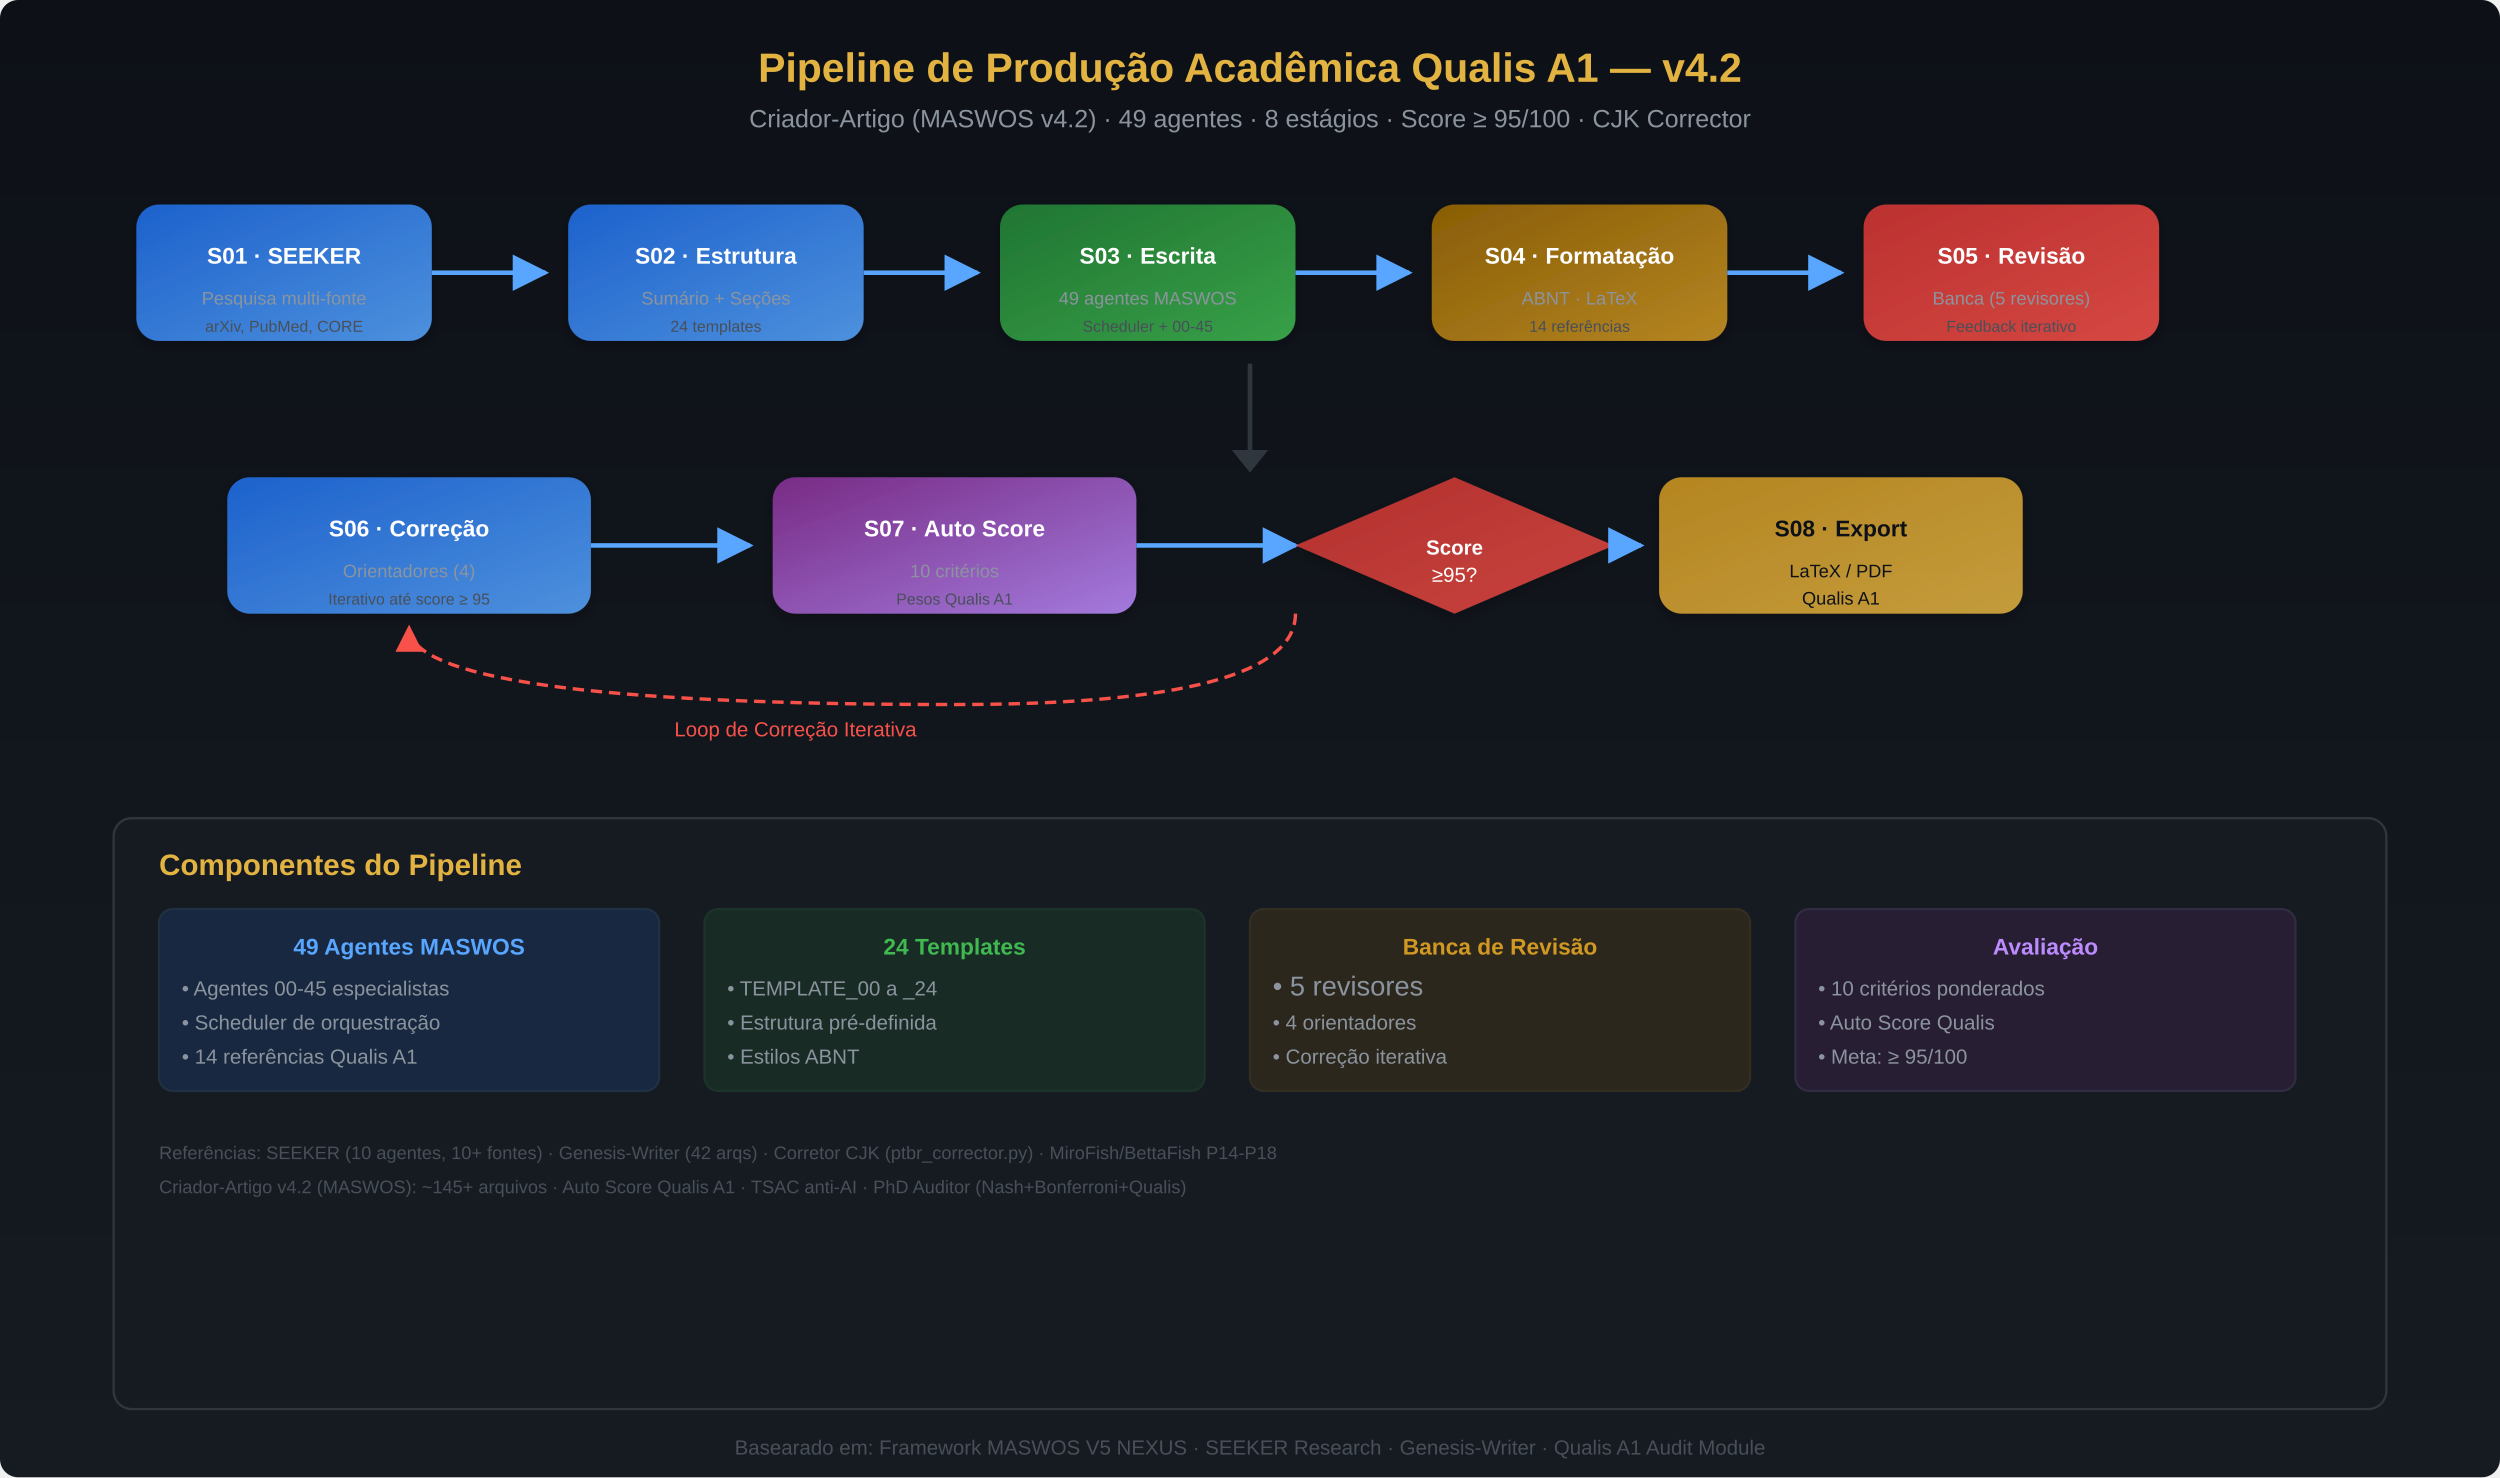
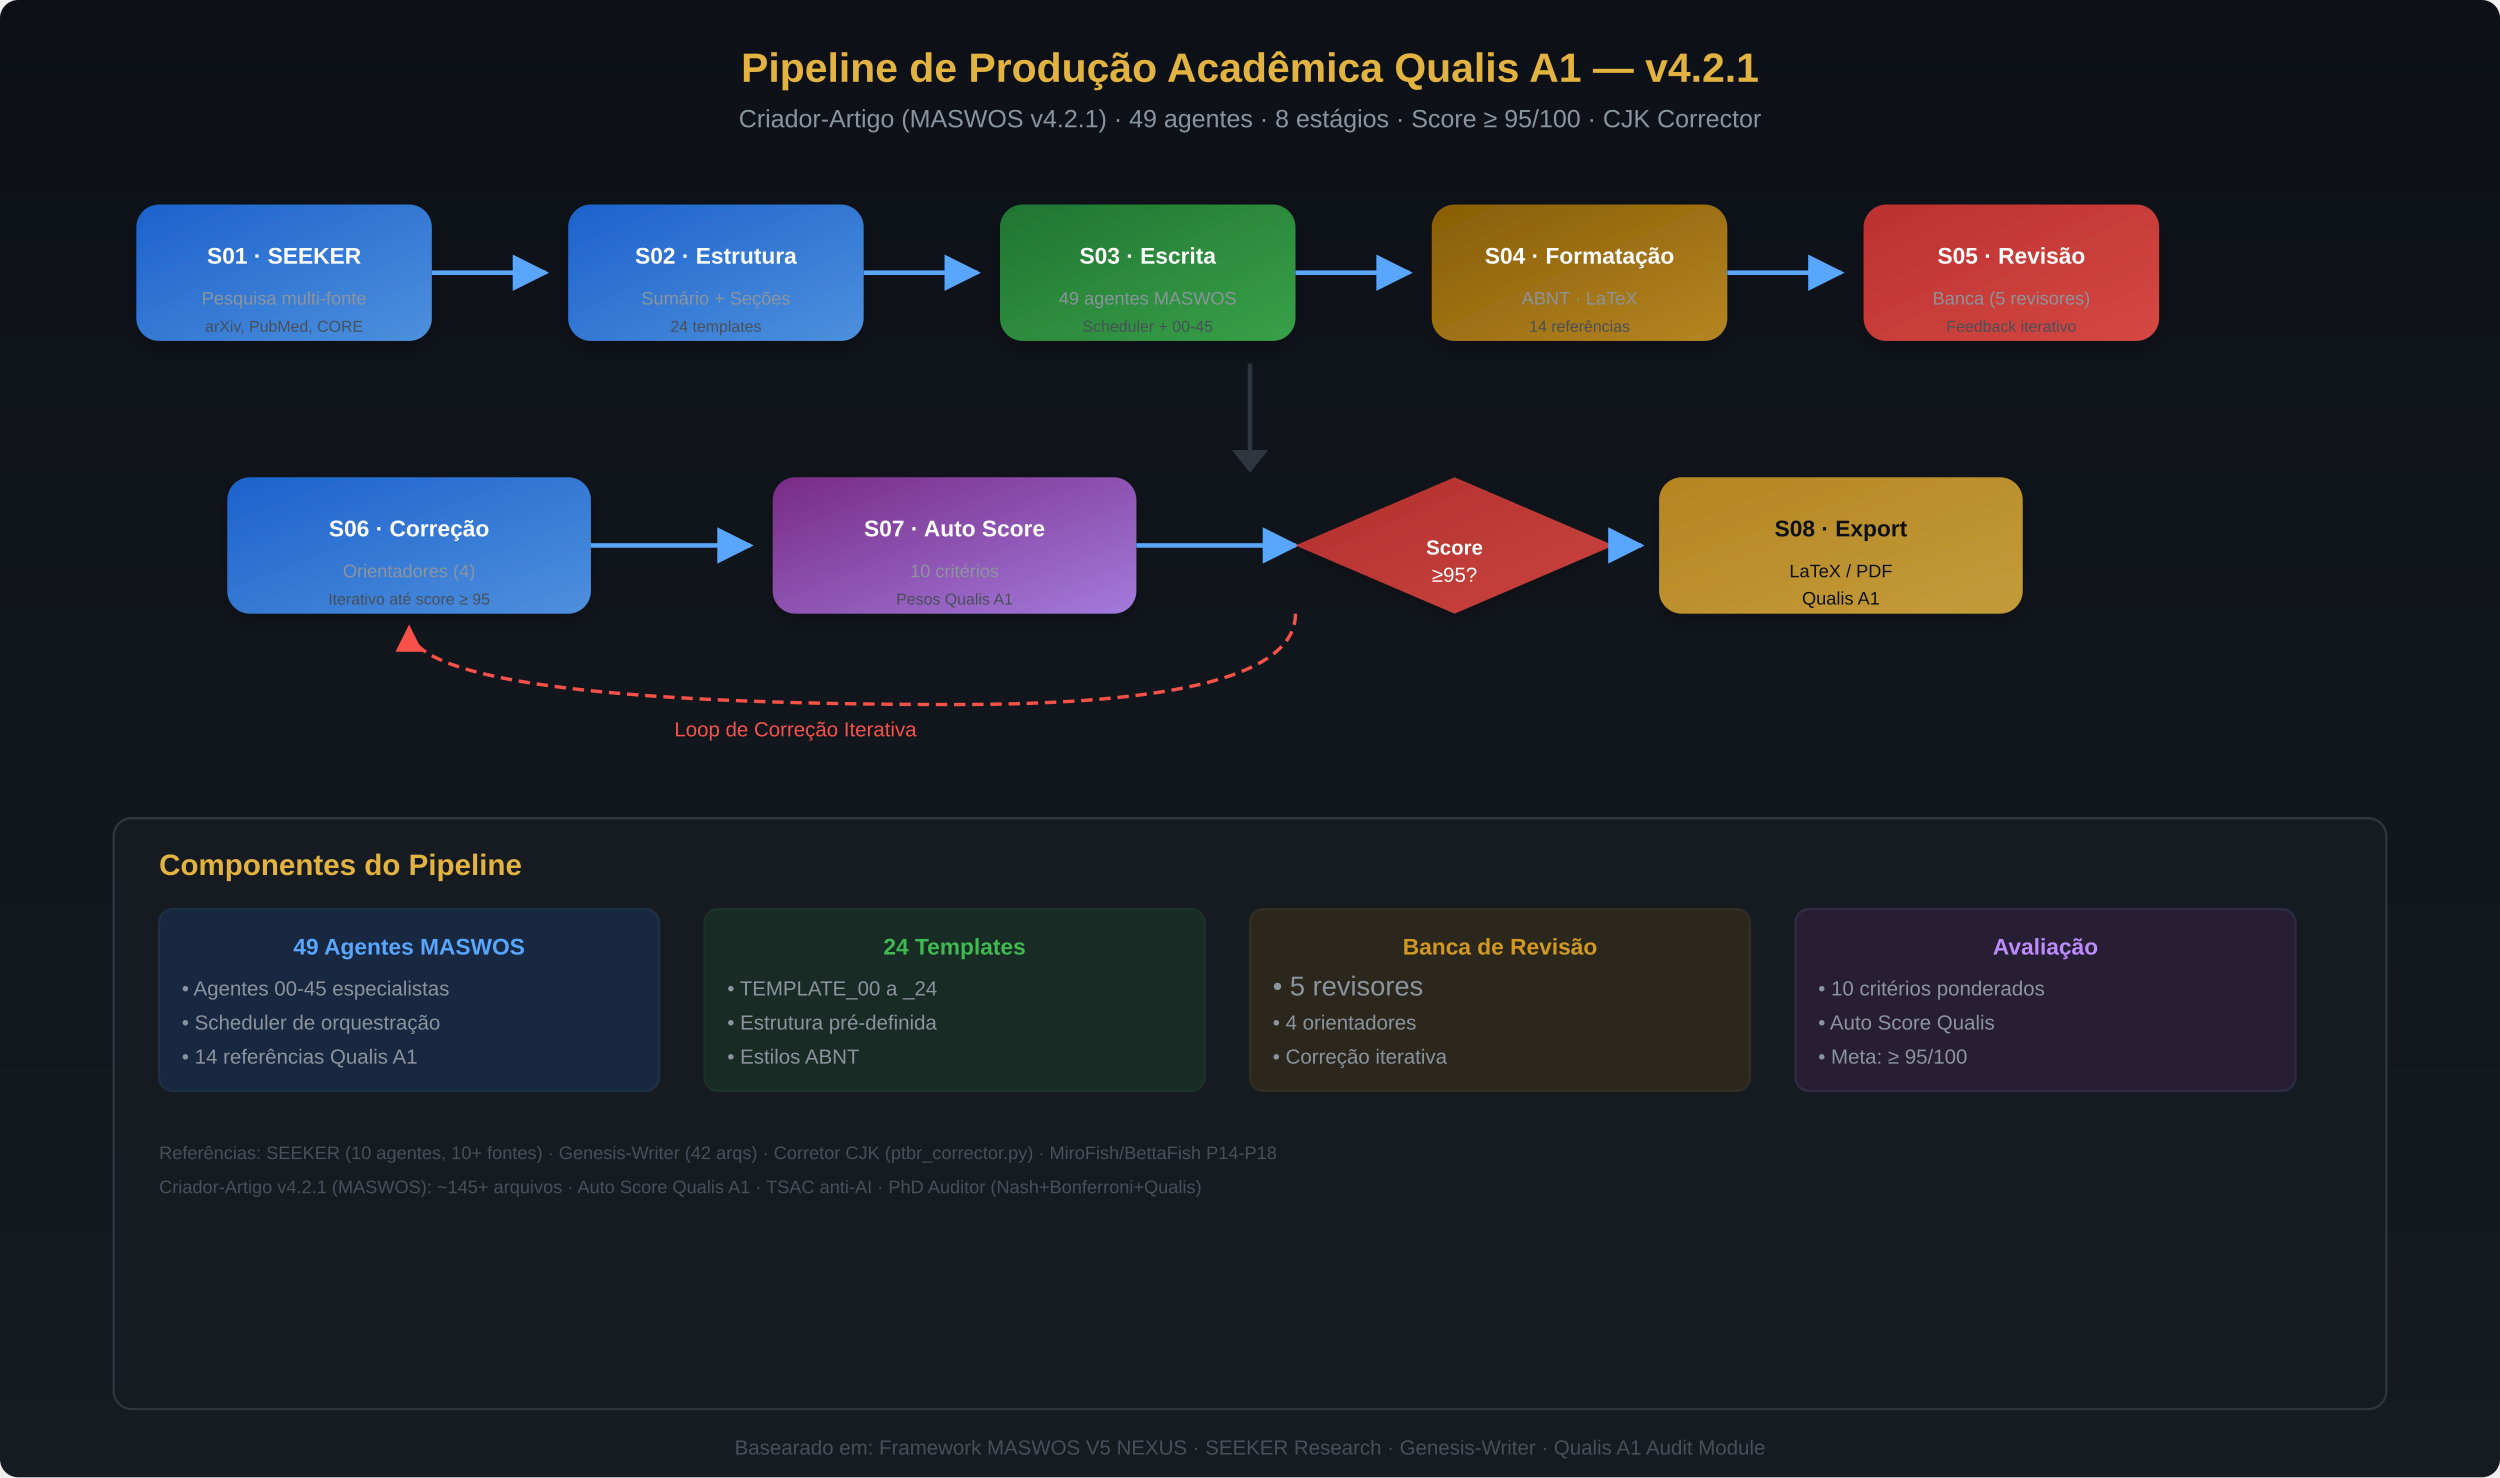
<svg xmlns="http://www.w3.org/2000/svg" viewBox="0 0 1100 650" font-family="Segoe UI, Arial, sans-serif">
  <defs>
    <linearGradient id="bg" x1="0" y1="0" x2="0" y2="1">
      <stop offset="0%" stop-color="#0d1117" />
      <stop offset="100%" stop-color="#161b22" />
    </linearGradient>
    <linearGradient id="step" x1="0" y1="0" x2="1" y2="1">
      <stop offset="0%" stop-color="#1f6feb" />
      <stop offset="100%" stop-color="#58a6ff" />
    </linearGradient>
    <linearGradient id="step2" x1="0" y1="0" x2="1" y2="1">
      <stop offset="0%" stop-color="#238636" />
      <stop offset="100%" stop-color="#3fb950" />
    </linearGradient>
    <linearGradient id="step3" x1="0" y1="0" x2="1" y2="1">
      <stop offset="0%" stop-color="#9e6a03" />
      <stop offset="100%" stop-color="#d29922" />
    </linearGradient>
    <linearGradient id="step4" x1="0" y1="0" x2="1" y2="1">
      <stop offset="0%" stop-color="#da3633" />
      <stop offset="100%" stop-color="#f85149" />
    </linearGradient>
    <linearGradient id="step5" x1="0" y1="0" x2="1" y2="1">
      <stop offset="0%" stop-color="#8b2f97" />
      <stop offset="100%" stop-color="#bc8cff" />
    </linearGradient>
    <linearGradient id="final" x1="0" y1="0" x2="1" y2="1">
      <stop offset="0%" stop-color="#d29922" />
      <stop offset="100%" stop-color="#e3b341" />
    </linearGradient>
    <filter id="shadow">
      <feDropShadow dx="0" dy="2" stdDeviation="3" flood-opacity="0.3" />
    </filter>
    <marker id="arrow" viewBox="0 0 10 10" refX="9" refY="5" markerWidth="8" markerHeight="8" orient="auto">
      <path d="M0,0 L10,5 L0,10 Z" fill="#58a6ff" />
    </marker>
    <marker id="arrow2" viewBox="0 0 10 10" refX="9" refY="5" markerWidth="8" markerHeight="8" orient="auto">
      <path d="M0,0 L10,5 L0,10 Z" fill="#f85149" />
    </marker>
  </defs>
  <rect width="1100" height="650" fill="url(#bg)" rx="8" />
-   <text x="550" y="36" text-anchor="middle" fill="#e3b341" font-size="18" font-weight="bold">Pipeline de Produção Acadêmica Qualis A1 — v4.2</text>
-   <text x="550" y="56" text-anchor="middle" fill="#8b949e" font-size="11">Criador-Artigo (MASWOS v4.2) · 49 agentes · 8 estágios · Score ≥ 95/100 · CJK Corrector</text>
+   <text x="550" y="36" text-anchor="middle" fill="#e3b341" font-size="18" font-weight="bold">Pipeline de Produção Acadêmica Qualis A1 — v4.2.1</text>
+   <text x="550" y="56" text-anchor="middle" fill="#8b949e" font-size="11">Criador-Artigo (MASWOS v4.2.1) · 49 agentes · 8 estágios · Score ≥ 95/100 · CJK Corrector</text>
  <rect x="60" y="90" width="130" height="60" rx="10" fill="url(#step)" opacity="0.85" filter="url(#shadow)" />
  <text x="125" y="116" text-anchor="middle" fill="#fff" font-size="10" font-weight="bold">S01 · SEEKER</text>
  <text x="125" y="134" text-anchor="middle" fill="#8b949e" font-size="8">Pesquisa multi-fonte</text>
  <text x="125" y="146" text-anchor="middle" fill="#484f58" font-size="7">arXiv, PubMed, CORE</text>
  <line x1="190" y1="120" x2="240" y2="120" stroke="#58a6ff" stroke-width="2" marker-end="url(#arrow)" />
  <rect x="250" y="90" width="130" height="60" rx="10" fill="url(#step)" opacity="0.85" filter="url(#shadow)" />
  <text x="315" y="116" text-anchor="middle" fill="#fff" font-size="10" font-weight="bold">S02 · Estrutura</text>
  <text x="315" y="134" text-anchor="middle" fill="#8b949e" font-size="8">Sumário + Seções</text>
  <text x="315" y="146" text-anchor="middle" fill="#484f58" font-size="7">24 templates</text>
  <line x1="380" y1="120" x2="430" y2="120" stroke="#58a6ff" stroke-width="2" marker-end="url(#arrow)" />
  <rect x="440" y="90" width="130" height="60" rx="10" fill="url(#step2)" opacity="0.85" filter="url(#shadow)" />
  <text x="505" y="116" text-anchor="middle" fill="#fff" font-size="10" font-weight="bold">S03 · Escrita</text>
  <text x="505" y="134" text-anchor="middle" fill="#8b949e" font-size="8">49 agentes MASWOS</text>
  <text x="505" y="146" text-anchor="middle" fill="#484f58" font-size="7">Scheduler + 00-45</text>
  <line x1="570" y1="120" x2="620" y2="120" stroke="#58a6ff" stroke-width="2" marker-end="url(#arrow)" />
  <rect x="630" y="90" width="130" height="60" rx="10" fill="url(#step3)" opacity="0.85" filter="url(#shadow)" />
  <text x="695" y="116" text-anchor="middle" fill="#fff" font-size="10" font-weight="bold">S04 · Formatação</text>
  <text x="695" y="134" text-anchor="middle" fill="#8b949e" font-size="8">ABNT · LaTeX</text>
  <text x="695" y="146" text-anchor="middle" fill="#484f58" font-size="7">14 referências</text>
  <line x1="760" y1="120" x2="810" y2="120" stroke="#58a6ff" stroke-width="2" marker-end="url(#arrow)" />
  <rect x="820" y="90" width="130" height="60" rx="10" fill="url(#step4)" opacity="0.85" filter="url(#shadow)" />
  <text x="885" y="116" text-anchor="middle" fill="#fff" font-size="10" font-weight="bold">S05 · Revisão</text>
  <text x="885" y="134" text-anchor="middle" fill="#8b949e" font-size="8">Banca (5 revisores)</text>
  <text x="885" y="146" text-anchor="middle" fill="#484f58" font-size="7">Feedback iterativo</text>
  <line x1="550" y1="160" x2="550" y2="200" stroke="#30363d" stroke-width="2" />
  <polygon points="542,198 550,208 558,198" fill="#30363d" />
  <rect x="100" y="210" width="160" height="60" rx="10" fill="url(#step)" opacity="0.85" filter="url(#shadow)" />
  <text x="180" y="236" text-anchor="middle" fill="#fff" font-size="10" font-weight="bold">S06 · Correção</text>
  <text x="180" y="254" text-anchor="middle" fill="#8b949e" font-size="8">Orientadores (4)</text>
  <text x="180" y="266" text-anchor="middle" fill="#484f58" font-size="7">Iterativo até score ≥ 95</text>
  <line x1="260" y1="240" x2="330" y2="240" stroke="#58a6ff" stroke-width="2" marker-end="url(#arrow)" />
  <rect x="340" y="210" width="160" height="60" rx="10" fill="url(#step5)" opacity="0.85" filter="url(#shadow)" />
  <text x="420" y="236" text-anchor="middle" fill="#fff" font-size="10" font-weight="bold">S07 · Auto Score</text>
  <text x="420" y="254" text-anchor="middle" fill="#8b949e" font-size="8">10 critérios</text>
  <text x="420" y="266" text-anchor="middle" fill="#484f58" font-size="7">Pesos Qualis A1</text>
  <line x1="500" y1="240" x2="570" y2="240" stroke="#58a6ff" stroke-width="2" marker-end="url(#arrow)" />
  <polygon points="640,210 710,240 640,270 570,240" fill="url(#step4)" opacity="0.8" filter="url(#shadow)" />
  <text x="640" y="244" text-anchor="middle" fill="#fff" font-size="9" font-weight="bold">Score</text>
  <text x="640" y="256" text-anchor="middle" fill="#fff" font-size="9">≥95?</text>
  <path d="M570,270 Q570,310 420,310 Q180,310 180,276" fill="none" stroke="#f85149" stroke-width="1.5" stroke-dasharray="5,3" marker-end="url(#arrow2)" />
  <text x="350" y="324" text-anchor="middle" fill="#f85149" font-size="9">Loop de Correção Iterativa</text>
  <rect x="730" y="210" width="160" height="60" rx="10" fill="url(#final)" opacity="0.85" filter="url(#shadow)" />
  <text x="810" y="236" text-anchor="middle" fill="#0d1117" font-size="10" font-weight="bold">S08 · Export</text>
  <text x="810" y="254" text-anchor="middle" fill="#0d1117" font-size="8">LaTeX / PDF</text>
  <text x="810" y="266" text-anchor="middle" fill="#0d1117" font-size="8">Qualis A1</text>
  <line x1="710" y1="240" x2="722" y2="240" stroke="#58a6ff" stroke-width="2" marker-end="url(#arrow)" />
  <rect x="50" y="360" width="1000" height="260" rx="8" fill="#161b22" stroke="#30363d" stroke-width="1" />
  <text x="70" y="385" fill="#e3b341" font-size="13" font-weight="bold">Componentes do Pipeline</text>
  <rect x="70" y="400" width="220" height="80" rx="6" fill="#1f6feb" opacity="0.15" stroke="#58a6ff" stroke-width="1" />
  <text x="180" y="420" text-anchor="middle" fill="#58a6ff" font-size="10" font-weight="bold">49 Agentes MASWOS</text>
  <text x="80" y="438" fill="#8b949e" font-size="9">• Agentes 00-45 especialistas</text>
  <text x="80" y="453" fill="#8b949e" font-size="9">• Scheduler de orquestração</text>
  <text x="80" y="468" fill="#8b949e" font-size="9">• 14 referências Qualis A1</text>
  <rect x="310" y="400" width="220" height="80" rx="6" fill="#238636" opacity="0.15" stroke="#3fb950" stroke-width="1" />
  <text x="420" y="420" text-anchor="middle" fill="#3fb950" font-size="10" font-weight="bold">24 Templates</text>
  <text x="320" y="438" fill="#8b949e" font-size="9">• TEMPLATE_00 a _24</text>
  <text x="320" y="453" fill="#8b949e" font-size="9">• Estrutura pré-definida</text>
  <text x="320" y="468" fill="#8b949e" font-size="9">• Estilos ABNT</text>
  <rect x="550" y="400" width="220" height="80" rx="6" fill="#9e6a03" opacity="0.15" stroke="#d29922" stroke-width="1" />
  <text x="660" y="420" text-anchor="middle" fill="#d29922" font-size="10" font-weight="bold">Banca de Revisão</text>
  <text x="560" y="438" fill="#8b949e" fontSize="9">• 5 revisores</text>
  <text x="560" y="453" fill="#8b949e" font-size="9">• 4 orientadores</text>
  <text x="560" y="468" fill="#8b949e" font-size="9">• Correção iterativa</text>
  <rect x="790" y="400" width="220" height="80" rx="6" fill="#8b2f97" opacity="0.15" stroke="#bc8cff" stroke-width="1" />
  <text x="900" y="420" text-anchor="middle" fill="#bc8cff" font-size="10" font-weight="bold">Avaliação</text>
  <text x="800" y="438" fill="#8b949e" font-size="9">• 10 critérios ponderados</text>
  <text x="800" y="453" fill="#8b949e" font-size="9">• Auto Score Qualis</text>
  <text x="800" y="468" fill="#8b949e" font-size="9">• Meta: ≥ 95/100</text>
  <text x="70" y="510" fill="#484f58" font-size="8">Referências: SEEKER (10 agentes, 10+ fontes) · Genesis-Writer (42 arqs) · Corretor CJK (ptbr_corrector.py) · MiroFish/BettaFish P14-P18</text>
-   <text x="70" y="525" fill="#484f58" font-size="8">Criador-Artigo v4.2 (MASWOS): ~145+ arquivos · Auto Score Qualis A1 · TSAC anti-AI · PhD Auditor (Nash+Bonferroni+Qualis)</text>
+   <text x="70" y="525" fill="#484f58" font-size="8">Criador-Artigo v4.2.1 (MASWOS): ~145+ arquivos · Auto Score Qualis A1 · TSAC anti-AI · PhD Auditor (Nash+Bonferroni+Qualis)</text>
  <text x="550" y="640" text-anchor="middle" fill="#484f58" font-size="9">Basearado em: Framework MASWOS V5 NEXUS · SEEKER Research · Genesis-Writer · Qualis A1 Audit Module</text>
</svg>
